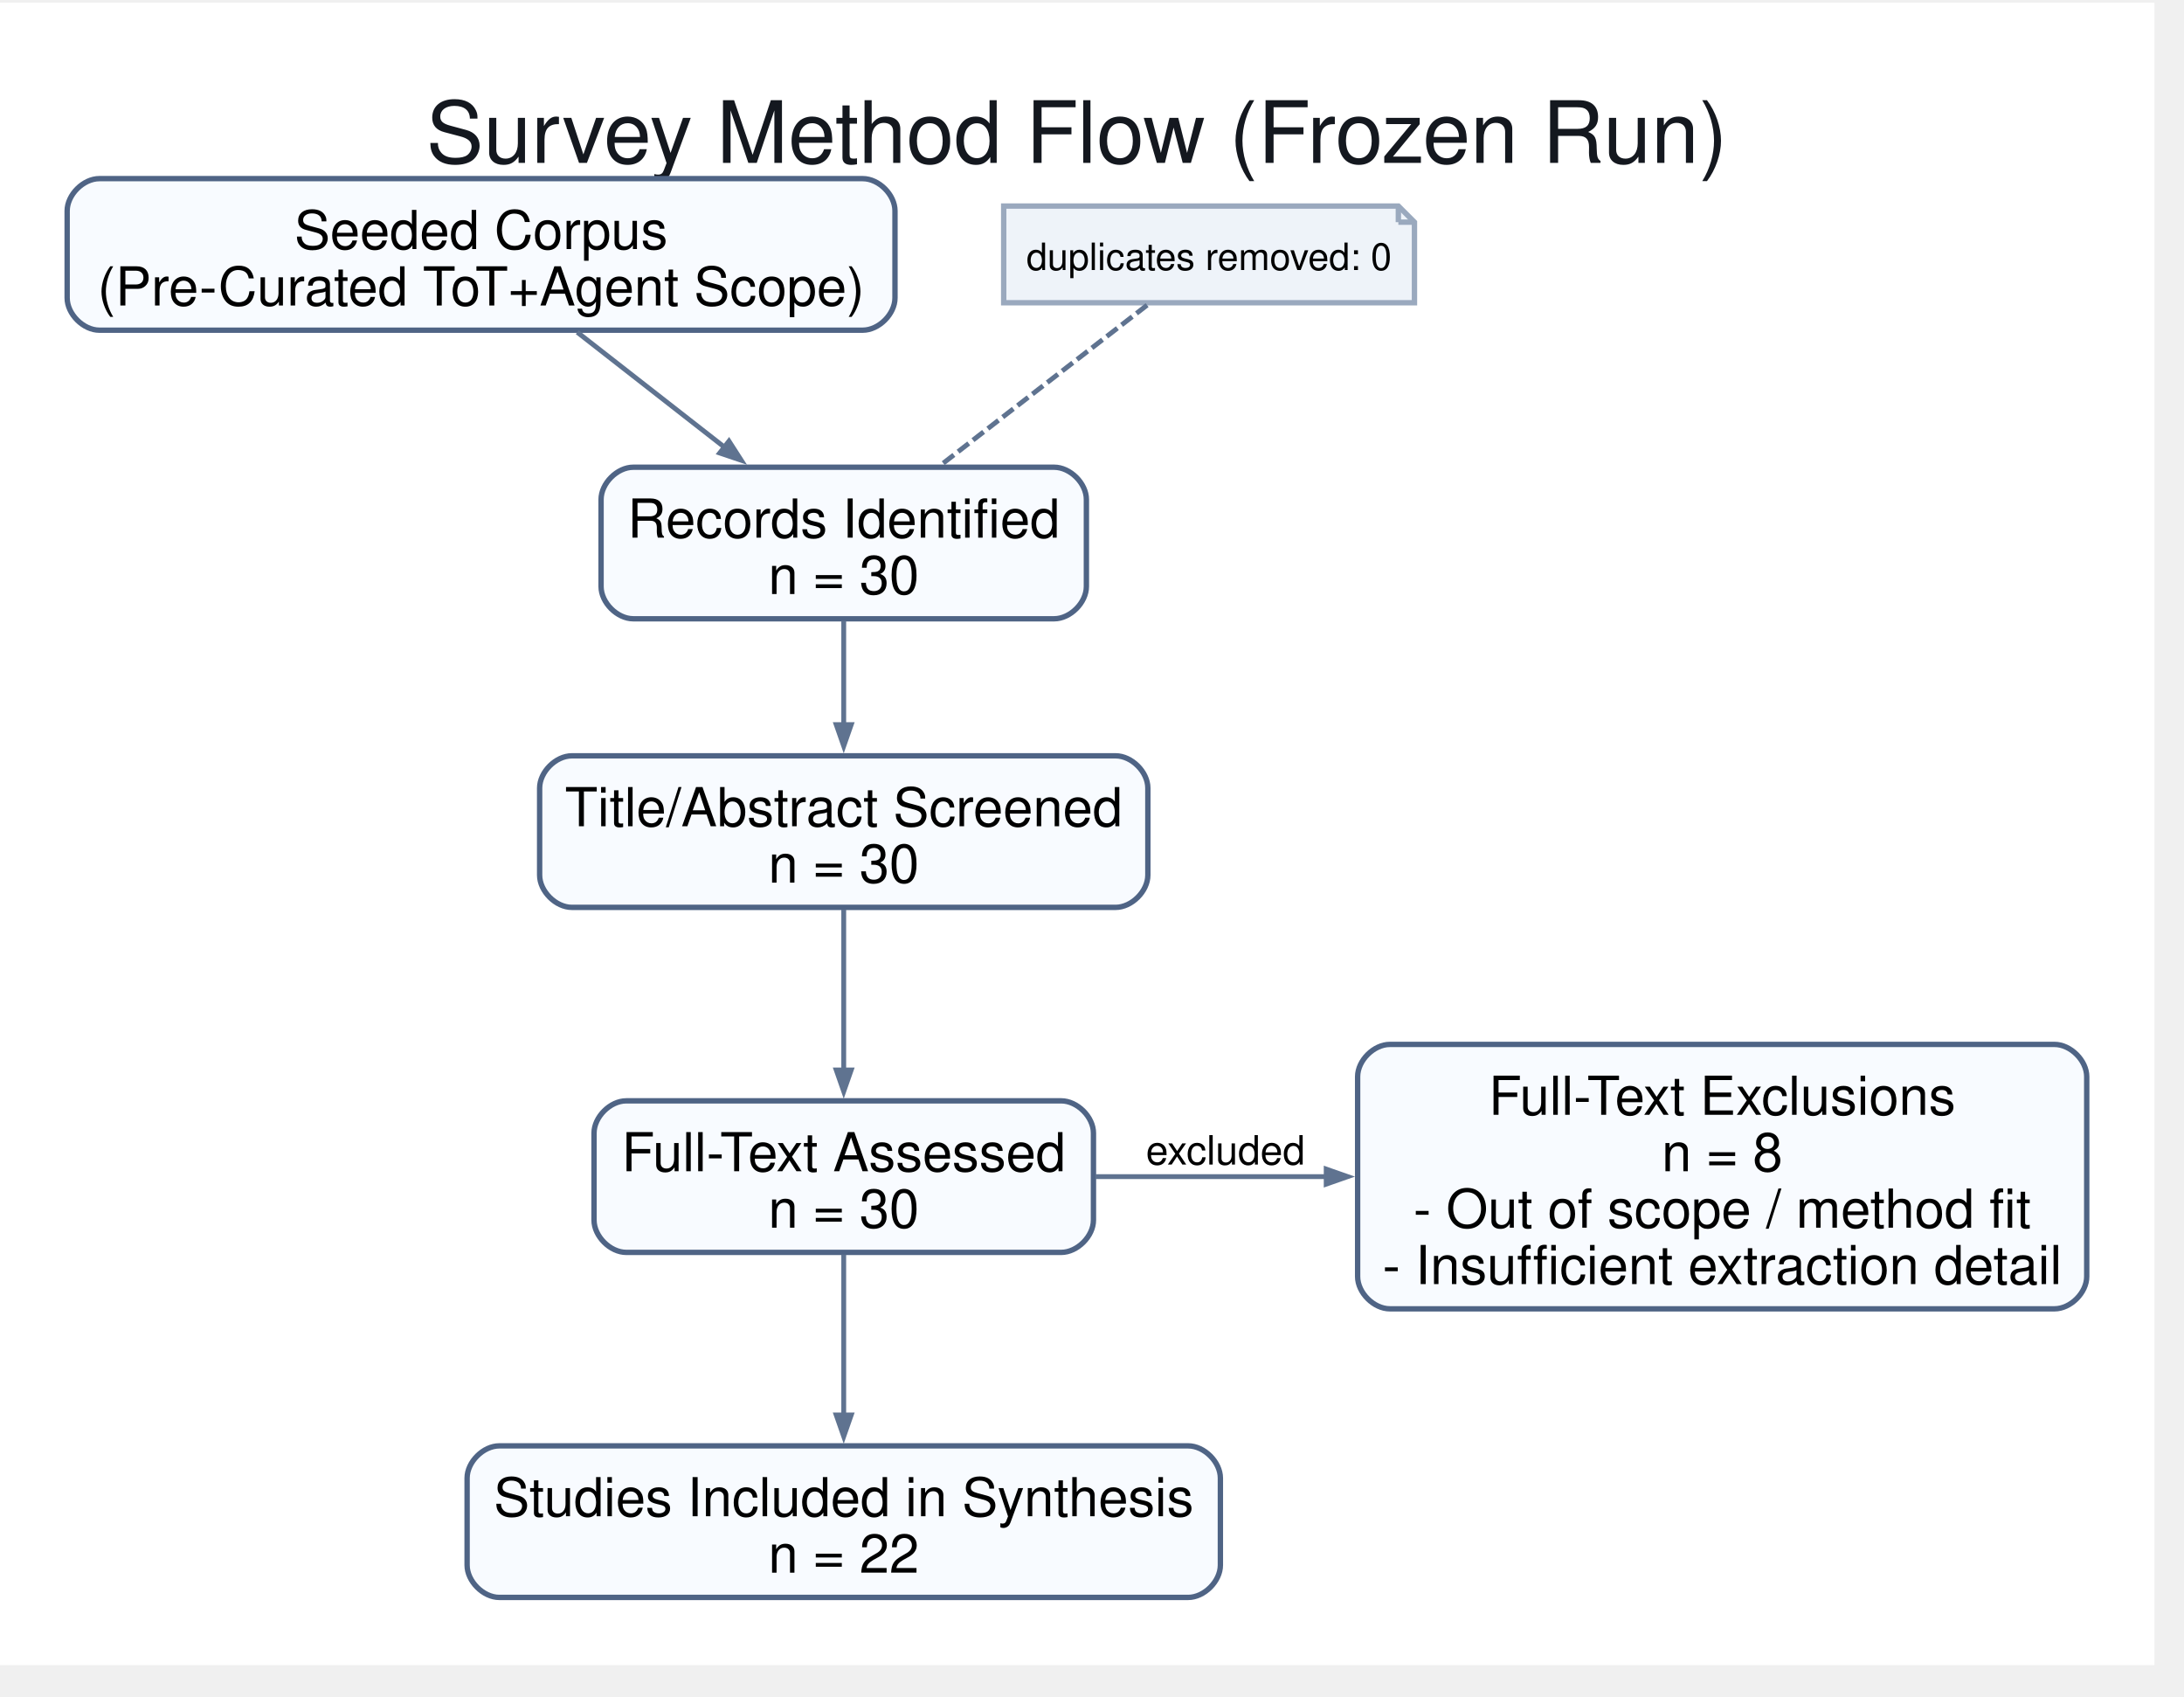
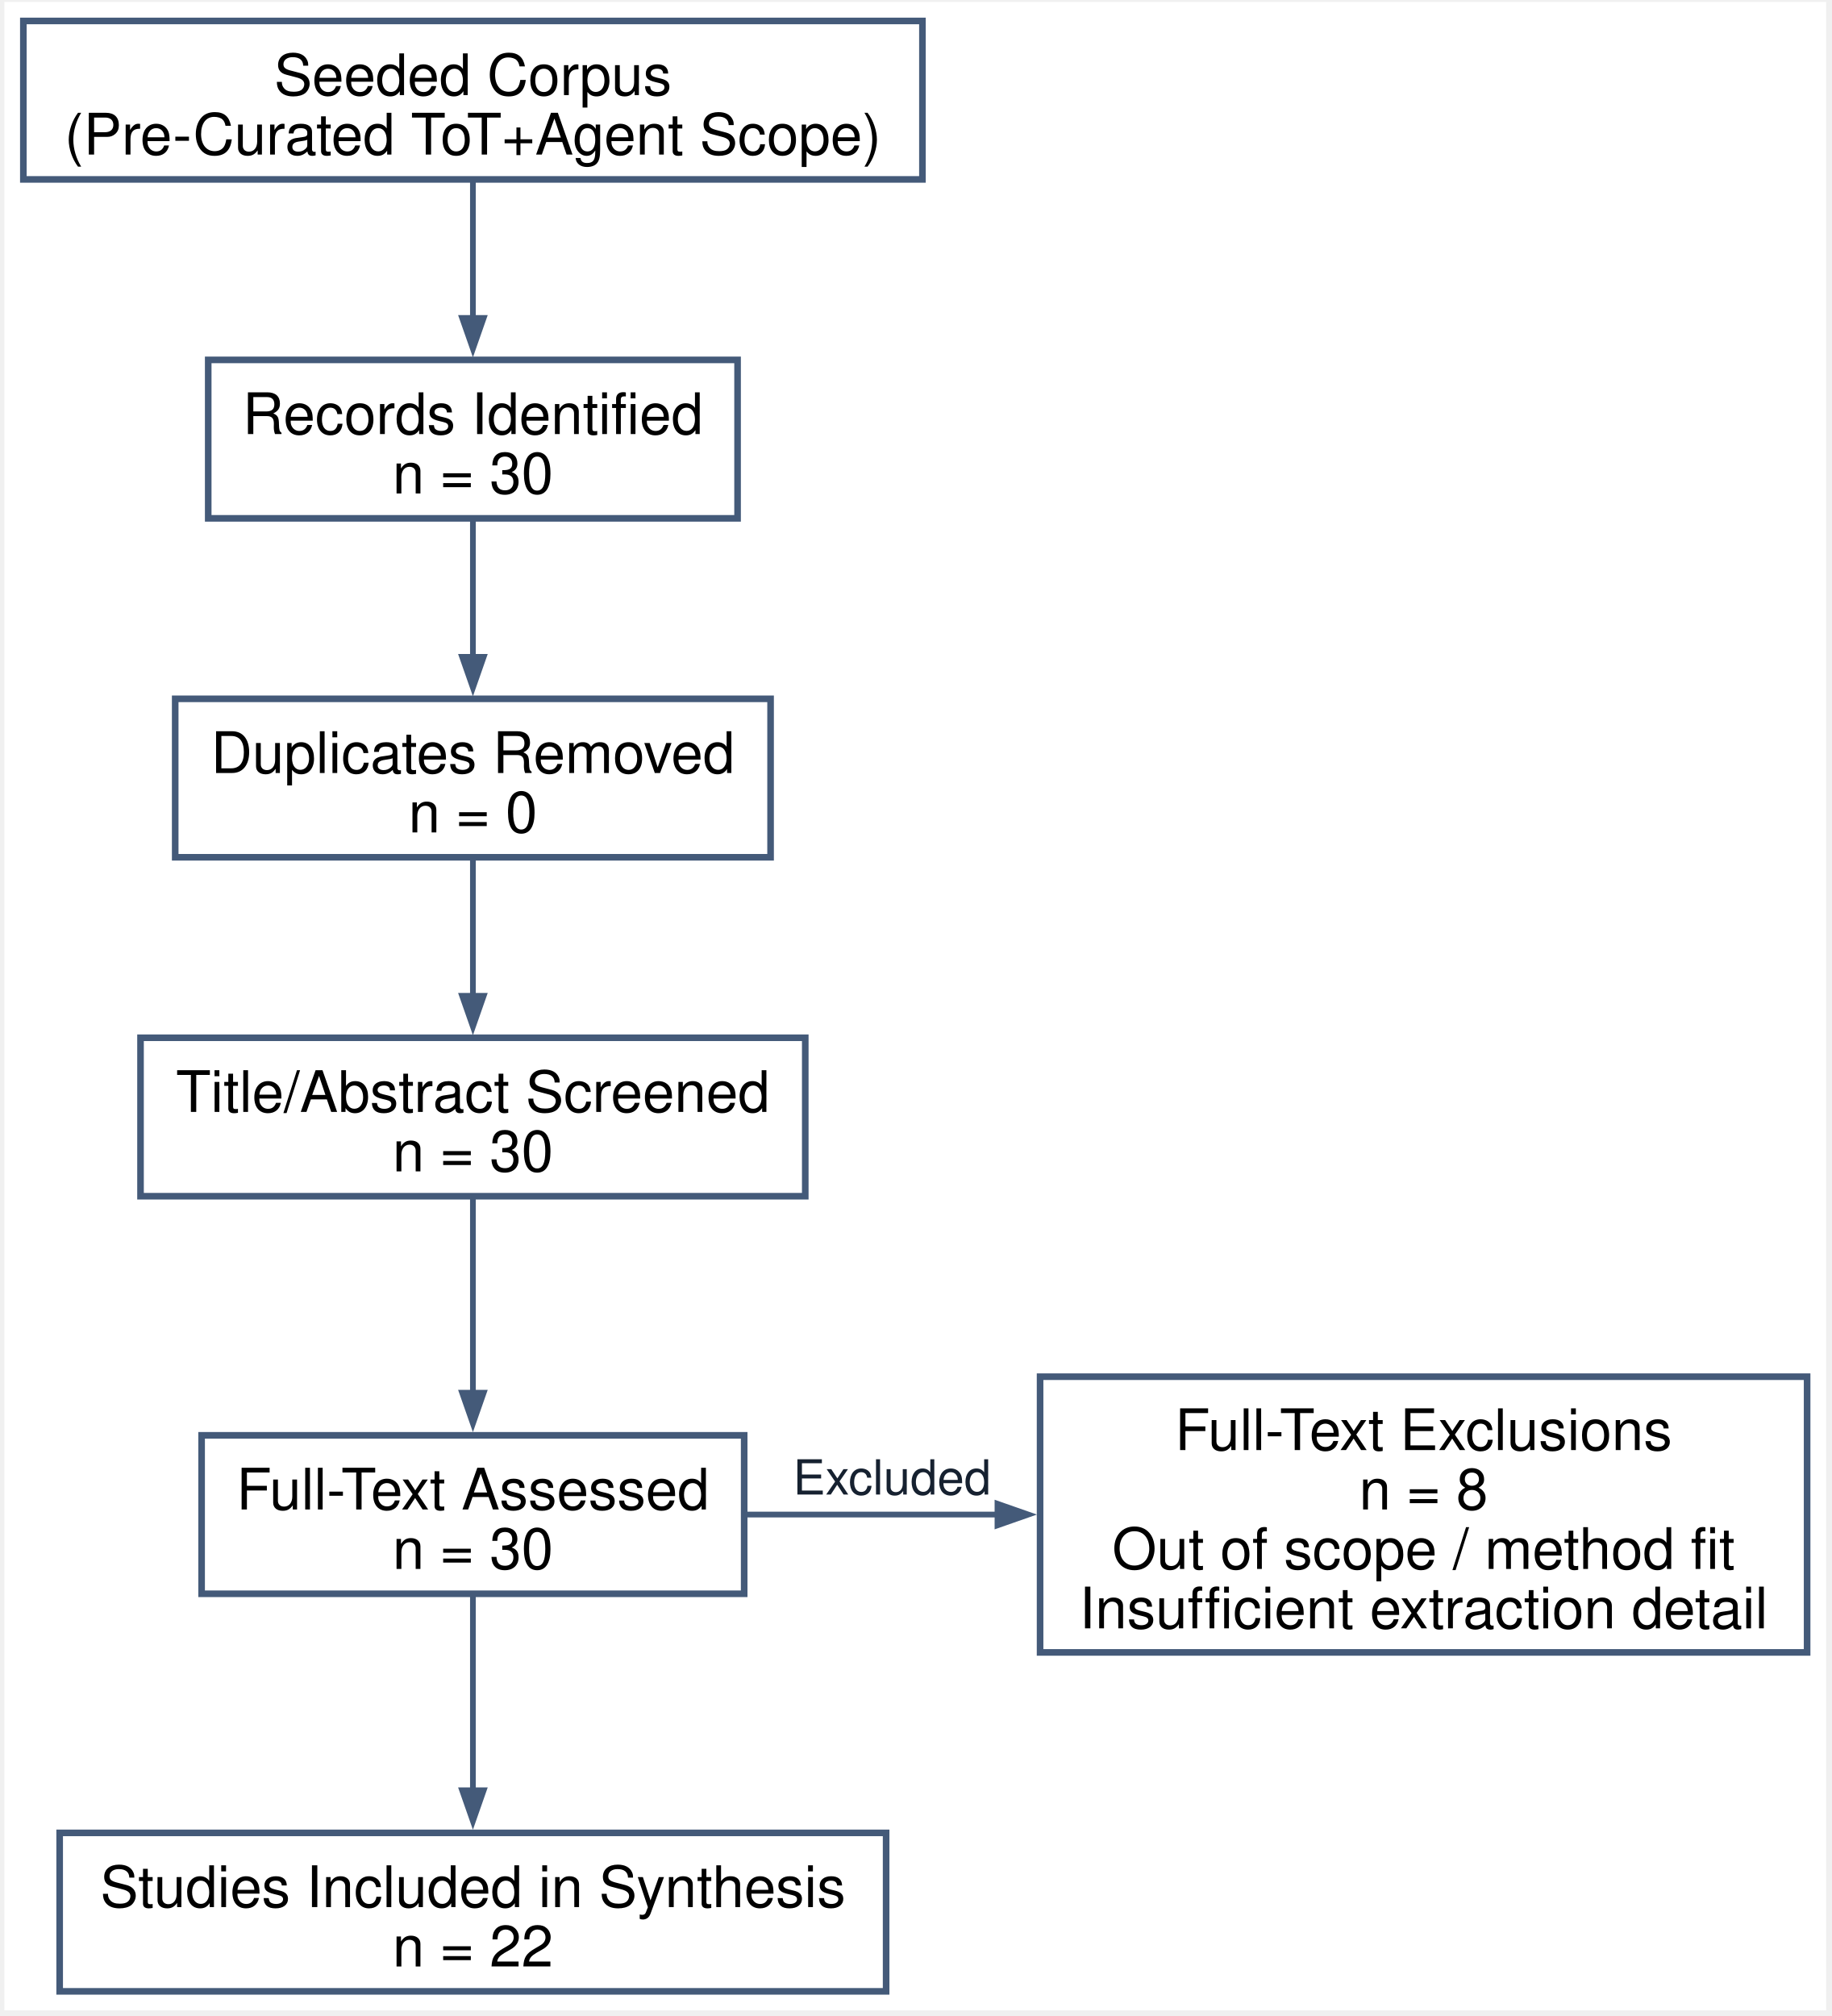
- <svg xmlns="http://www.w3.org/2000/svg" width="824pt" height="640pt" viewBox="11.00 11.00 813.00 629.00">
-   <g id="graph0" class="graph" transform="scale(1 1) rotate(0) translate(36 604.25)">
-     <polygon fill="#ffffff" stroke="none" points="-25.2,25.2 -25.2,-593.45 776.99,-593.45 776.99,25.2 -25.2,25.2" />
-     <text xml:space="preserve" text-anchor="middle" x="375.89" y="-533.85" font-family="Helvetica,sans-Serif" font-size="32.00" fill="#14181f">Survey Method Flow (Frozen Run)</text>
+ <svg xmlns="http://www.w3.org/2000/svg" width="417pt" height="459pt" viewBox="1.00 1.00 415.00 458.00">
+   <g id="graph0" class="graph" transform="scale(1 1) rotate(0) translate(5.76 453.4)">
+     <polygon fill="#ffffff" stroke="none" points="-4.32,4.32 -4.32,-451.96 409.59,-451.96 409.59,4.32 -4.32,4.32" />
    <g id="node1" class="node">
-       <path fill="#f8fbff" stroke="#4f6485" stroke-width="2" d="M296.16,-528C296.16,-528 12,-528 12,-528 6,-528 0,-522 0,-516 0,-516 0,-483.6 0,-483.6 0,-477.6 6,-471.6 12,-471.6 12,-471.6 296.16,-471.6 296.16,-471.6 302.16,-471.6 308.16,-477.6 308.16,-483.6 308.16,-483.6 308.16,-516 308.16,-516 308.16,-522 302.16,-528 296.16,-528" />
-       <text xml:space="preserve" text-anchor="middle" x="154.08" y="-501.8" font-family="Helvetica,sans-Serif" font-size="20.00">Seeded Corpus</text>
-       <text xml:space="preserve" text-anchor="middle" x="154.08" y="-480.8" font-family="Helvetica,sans-Serif" font-size="20.00">(Pre-Curated ToT+Agent Scope)</text>
+       <polygon fill="#ffffff" stroke="#445a79" stroke-width="1.5" points="204.27,-447.64 0,-447.64 0,-411.64 204.27,-411.64 204.27,-447.64" />
+       <text xml:space="preserve" text-anchor="middle" x="102.14" y="-430.79" font-family="Helvetica,sans-Serif" font-size="13.00">Seeded Corpus</text>
+       <text xml:space="preserve" text-anchor="middle" x="102.14" y="-417.29" font-family="Helvetica,sans-Serif" font-size="13.00">(Pre-Curated ToT+Agent Scope)</text>
    </g>
    <g id="node2" class="node">
-       <path fill="#f8fbff" stroke="#4f6485" stroke-width="2" d="M367.41,-420.6C367.41,-420.6 210.75,-420.6 210.75,-420.6 204.75,-420.6 198.75,-414.6 198.75,-408.6 198.75,-408.6 198.75,-376.2 198.75,-376.2 198.75,-370.2 204.75,-364.2 210.75,-364.2 210.75,-364.2 367.41,-364.2 367.41,-364.2 373.41,-364.2 379.41,-370.2 379.41,-376.2 379.41,-376.2 379.41,-408.6 379.41,-408.6 379.41,-414.6 373.41,-420.6 367.41,-420.6" />
-       <text xml:space="preserve" text-anchor="middle" x="289.08" y="-394.4" font-family="Helvetica,sans-Serif" font-size="20.00">Records Identified</text>
-       <text xml:space="preserve" text-anchor="middle" x="289.08" y="-373.4" font-family="Helvetica,sans-Serif" font-size="20.00">n = 30</text>
+       <polygon fill="#ffffff" stroke="#445a79" stroke-width="1.5" points="162.27,-370.64 42,-370.64 42,-334.64 162.27,-334.64 162.27,-370.64" />
+       <text xml:space="preserve" text-anchor="middle" x="102.14" y="-353.79" font-family="Helvetica,sans-Serif" font-size="13.00">Records Identified</text>
+       <text xml:space="preserve" text-anchor="middle" x="102.14" y="-340.29" font-family="Helvetica,sans-Serif" font-size="13.00">n = 30</text>
    </g>
    <g id="edge1" class="edge">
-       <path fill="none" stroke="#5f7390" stroke-width="1.8" d="M189.9,-470.83C206.84,-457.61 227.21,-441.7 245.08,-427.75" />
-       <polygon fill="#5f7390" stroke="#5f7390" stroke-width="1.8" points="246.36,-430.31 250.94,-423.18 242.91,-425.89 246.36,-430.31" />
+       <path fill="none" stroke="#445a79" stroke-width="1.3" d="M102.14,-411.24C102.14,-401.94 102.14,-390.29 102.14,-379.91" />
+       <polygon fill="#445a79" stroke="#445a79" stroke-width="1.3" points="104.59,-380.17 102.14,-373.17 99.69,-380.17 104.59,-380.17" />
    </g>
    <g id="node3" class="node">
-       <path fill="#f8fbff" stroke="#4f6485" stroke-width="2" d="M390.29,-313.2C390.29,-313.2 187.88,-313.2 187.88,-313.2 181.88,-313.2 175.88,-307.2 175.88,-301.2 175.88,-301.2 175.88,-268.8 175.88,-268.8 175.88,-262.8 181.88,-256.8 187.88,-256.8 187.88,-256.8 390.29,-256.8 390.29,-256.8 396.29,-256.8 402.29,-262.8 402.29,-268.8 402.29,-268.8 402.29,-301.2 402.29,-301.2 402.29,-307.2 396.29,-313.2 390.29,-313.2" />
-       <text xml:space="preserve" text-anchor="middle" x="289.08" y="-287" font-family="Helvetica,sans-Serif" font-size="20.00">Title/Abstract Screened</text>
-       <text xml:space="preserve" text-anchor="middle" x="289.08" y="-266" font-family="Helvetica,sans-Serif" font-size="20.00">n = 30</text>
+       <polygon fill="#ffffff" stroke="#445a79" stroke-width="1.5" points="169.77,-293.64 34.5,-293.64 34.5,-257.64 169.77,-257.64 169.77,-293.64" />
+       <text xml:space="preserve" text-anchor="middle" x="102.14" y="-276.79" font-family="Helvetica,sans-Serif" font-size="13.00">Duplicates Removed</text>
+       <text xml:space="preserve" text-anchor="middle" x="102.14" y="-263.29" font-family="Helvetica,sans-Serif" font-size="13.00">n = 0</text>
    </g>
    <g id="edge2" class="edge">
-       <path fill="none" stroke="#5f7390" stroke-width="1.8" d="M289.08,-363.43C289.08,-351.52 289.08,-337.43 289.08,-324.55" />
-       <polygon fill="#5f7390" stroke="#5f7390" stroke-width="1.8" points="291.88,-324.82 289.08,-316.82 286.28,-324.82 291.88,-324.82" />
+       <path fill="none" stroke="#445a79" stroke-width="1.3" d="M102.14,-334.24C102.14,-324.94 102.14,-313.29 102.14,-302.91" />
+       <polygon fill="#445a79" stroke="#445a79" stroke-width="1.3" points="104.59,-303.17 102.14,-296.17 99.69,-303.17 104.59,-303.17" />
    </g>
    <g id="node4" class="node">
-       <path fill="#f8fbff" stroke="#4f6485" stroke-width="2" d="M370.04,-184.8C370.04,-184.8 208.13,-184.8 208.13,-184.8 202.13,-184.8 196.13,-178.8 196.13,-172.8 196.13,-172.8 196.13,-140.4 196.13,-140.4 196.13,-134.4 202.13,-128.4 208.13,-128.4 208.13,-128.4 370.04,-128.4 370.04,-128.4 376.04,-128.4 382.04,-134.4 382.04,-140.4 382.04,-140.4 382.04,-172.8 382.04,-172.8 382.04,-178.8 376.04,-184.8 370.04,-184.8" />
-       <text xml:space="preserve" text-anchor="middle" x="289.08" y="-158.6" font-family="Helvetica,sans-Serif" font-size="20.00">Full-Text Assessed</text>
-       <text xml:space="preserve" text-anchor="middle" x="289.08" y="-137.6" font-family="Helvetica,sans-Serif" font-size="20.00">n = 30</text>
+       <polygon fill="#ffffff" stroke="#445a79" stroke-width="1.5" points="177.65,-216.64 26.62,-216.64 26.62,-180.64 177.65,-180.64 177.65,-216.64" />
+       <text xml:space="preserve" text-anchor="middle" x="102.14" y="-199.79" font-family="Helvetica,sans-Serif" font-size="13.00">Title/Abstract Screened</text>
+       <text xml:space="preserve" text-anchor="middle" x="102.14" y="-186.29" font-family="Helvetica,sans-Serif" font-size="13.00">n = 30</text>
    </g>
    <g id="edge3" class="edge">
-       <path fill="none" stroke="#5f7390" stroke-width="1.8" d="M289.08,-255.95C289.08,-238.36 289.08,-215.44 289.08,-196.15" />
-       <polygon fill="#5f7390" stroke="#5f7390" stroke-width="1.8" points="291.88,-196.3 289.08,-188.3 286.28,-196.3 291.88,-196.3" />
+       <path fill="none" stroke="#445a79" stroke-width="1.3" d="M102.14,-257.24C102.14,-247.94 102.14,-236.29 102.14,-225.91" />
+       <polygon fill="#445a79" stroke="#445a79" stroke-width="1.3" points="104.59,-226.17 102.14,-219.17 99.69,-226.17 104.59,-226.17" />
    </g>
    <g id="node5" class="node">
-       <path fill="#f8fbff" stroke="#4f6485" stroke-width="2" d="M417.29,-56.4C417.29,-56.4 160.88,-56.4 160.88,-56.4 154.88,-56.4 148.88,-50.4 148.88,-44.4 148.88,-44.4 148.88,-12 148.88,-12 148.88,-6 154.88,0 160.88,0 160.88,0 417.29,0 417.29,0 423.29,0 429.29,-6 429.29,-12 429.29,-12 429.29,-44.4 429.29,-44.4 429.29,-50.4 423.29,-56.4 417.29,-56.4" />
-       <text xml:space="preserve" text-anchor="middle" x="289.08" y="-30.2" font-family="Helvetica,sans-Serif" font-size="20.00">Studies Included in Synthesis</text>
-       <text xml:space="preserve" text-anchor="middle" x="289.08" y="-9.2" font-family="Helvetica,sans-Serif" font-size="20.00">n = 22</text>
+       <polygon fill="#ffffff" stroke="#445a79" stroke-width="1.5" points="163.77,-126.32 40.5,-126.32 40.5,-90.32 163.77,-90.32 163.77,-126.32" />
+       <text xml:space="preserve" text-anchor="middle" x="102.14" y="-109.47" font-family="Helvetica,sans-Serif" font-size="13.00">Full-Text Assessed</text>
+       <text xml:space="preserve" text-anchor="middle" x="102.14" y="-95.97" font-family="Helvetica,sans-Serif" font-size="13.00">n = 30</text>
    </g>
    <g id="edge4" class="edge">
-       <path fill="none" stroke="#5f7390" stroke-width="1.8" d="M289.08,-127.55C289.08,-109.96 289.08,-87.04 289.08,-67.75" />
-       <polygon fill="#5f7390" stroke="#5f7390" stroke-width="1.8" points="291.88,-67.9 289.08,-59.9 286.28,-67.9 291.88,-67.9" />
+       <path fill="none" stroke="#445a79" stroke-width="1.3" d="M102.14,-180.19C102.14,-167.57 102.14,-150.29 102.14,-135.95" />
+       <polygon fill="#445a79" stroke="#445a79" stroke-width="1.3" points="104.59,-136 102.14,-129 99.69,-136 104.59,-136" />
    </g>
    <g id="node6" class="node">
-       <path fill="#f8fbff" stroke="#4f6485" stroke-width="2" d="M739.79,-205.8C739.79,-205.8 492.38,-205.8 492.38,-205.8 486.38,-205.8 480.38,-199.8 480.38,-193.8 480.38,-193.8 480.38,-119.4 480.38,-119.4 480.38,-113.4 486.38,-107.4 492.38,-107.4 492.38,-107.4 739.79,-107.4 739.79,-107.4 745.79,-107.4 751.79,-113.4 751.79,-119.4 751.79,-119.4 751.79,-193.8 751.79,-193.8 751.79,-199.8 745.79,-205.8 739.79,-205.8" />
-       <text xml:space="preserve" text-anchor="middle" x="616.08" y="-179.6" font-family="Helvetica,sans-Serif" font-size="20.00">Full-Text Exclusions</text>
-       <text xml:space="preserve" text-anchor="middle" x="616.08" y="-158.6" font-family="Helvetica,sans-Serif" font-size="20.00">n = 8</text>
-       <text xml:space="preserve" text-anchor="middle" x="616.08" y="-137.6" font-family="Helvetica,sans-Serif" font-size="20.00">- Out of scope / method fit</text>
-       <text xml:space="preserve" text-anchor="middle" x="616.08" y="-116.6" font-family="Helvetica,sans-Serif" font-size="20.00">- Insufficient extraction detail</text>
+       <polygon fill="#ffffff" stroke="#445a79" stroke-width="1.5" points="196.02,-36 8.25,-36 8.25,0 196.02,0 196.02,-36" />
+       <text xml:space="preserve" text-anchor="middle" x="102.14" y="-19.15" font-family="Helvetica,sans-Serif" font-size="13.00">Studies Included in Synthesis</text>
+       <text xml:space="preserve" text-anchor="middle" x="102.14" y="-5.65" font-family="Helvetica,sans-Serif" font-size="13.00">n = 22</text>
    </g>
    <g id="edge5" class="edge">
-       <path fill="none" stroke="#5f7390" stroke-width="1.8" d="M382.79,-156.6C409.59,-156.6 439.49,-156.6 468.69,-156.6" />
-       <polygon fill="#5f7390" stroke="#5f7390" stroke-width="1.8" points="468.68,-159.4 476.68,-156.6 468.68,-153.8 468.68,-159.4" />
-       <text xml:space="preserve" text-anchor="middle" x="431.21" y="-161.1" font-family="Helvetica,sans-Serif" font-size="15.00">excluded</text>
+       <path fill="none" stroke="#445a79" stroke-width="1.3" d="M102.14,-89.87C102.14,-77.25 102.14,-59.97 102.14,-45.63" />
+       <polygon fill="#445a79" stroke="#445a79" stroke-width="1.3" points="104.59,-45.68 102.14,-38.68 99.69,-45.68 104.59,-45.68" />
    </g>
    <g id="node7" class="node">
-       <polygon fill="#eef3f9" stroke="#9aa9be" stroke-width="2" points="495.54,-517.8 348.63,-517.8 348.63,-481.8 501.54,-481.8 501.54,-511.8 495.54,-517.8" />
-       <polyline fill="none" stroke="#9aa9be" stroke-width="2" points="495.54,-517.8 495.54,-511.8" />
-       <polyline fill="none" stroke="#9aa9be" stroke-width="2" points="501.54,-511.8 495.54,-511.8" />
-       <text xml:space="preserve" text-anchor="middle" x="425.08" y="-494" font-family="Helvetica,sans-Serif" font-size="14.00">duplicates removed: 0</text>
+       <polygon fill="#ffffff" stroke="#445a79" stroke-width="1.5" points="405.27,-139.64 231,-139.64 231,-77 405.27,-77 405.27,-139.64" />
+       <text xml:space="preserve" text-anchor="middle" x="318.13" y="-122.97" font-family="Helvetica,sans-Serif" font-size="13.00">Full-Text Exclusions</text>
+       <text xml:space="preserve" text-anchor="middle" x="318.13" y="-109.47" font-family="Helvetica,sans-Serif" font-size="13.00">n = 8</text>
+       <text xml:space="preserve" text-anchor="middle" x="318.13" y="-95.97" font-family="Helvetica,sans-Serif" font-size="13.00">Out of scope / method fit</text>
+       <text xml:space="preserve" text-anchor="middle" x="318.13" y="-82.47" font-family="Helvetica,sans-Serif" font-size="13.00">Insufficient extraction detail</text>
    </g>
    <g id="edge6" class="edge">
-       <path fill="none" stroke="#5f7390" stroke-width="1.8" stroke-dasharray="5,2" d="M402.01,-480.92C381.02,-464.65 349.69,-440.37 325.35,-421.51" />
+       <path fill="none" stroke="#445a79" stroke-width="1.3" d="M164.32,-108.32C182.15,-108.32 202.03,-108.32 221.42,-108.32" />
+       <polygon fill="#445a79" stroke="#445a79" stroke-width="1.3" points="221.32,-110.77 228.32,-108.32 221.32,-105.87 221.32,-110.77" />
+       <text xml:space="preserve" text-anchor="middle" x="197.38" y="-112.87" font-family="Helvetica,sans-Serif" font-size="11.00" fill="#162130">Excluded</text>
    </g>
  </g>
</svg>
